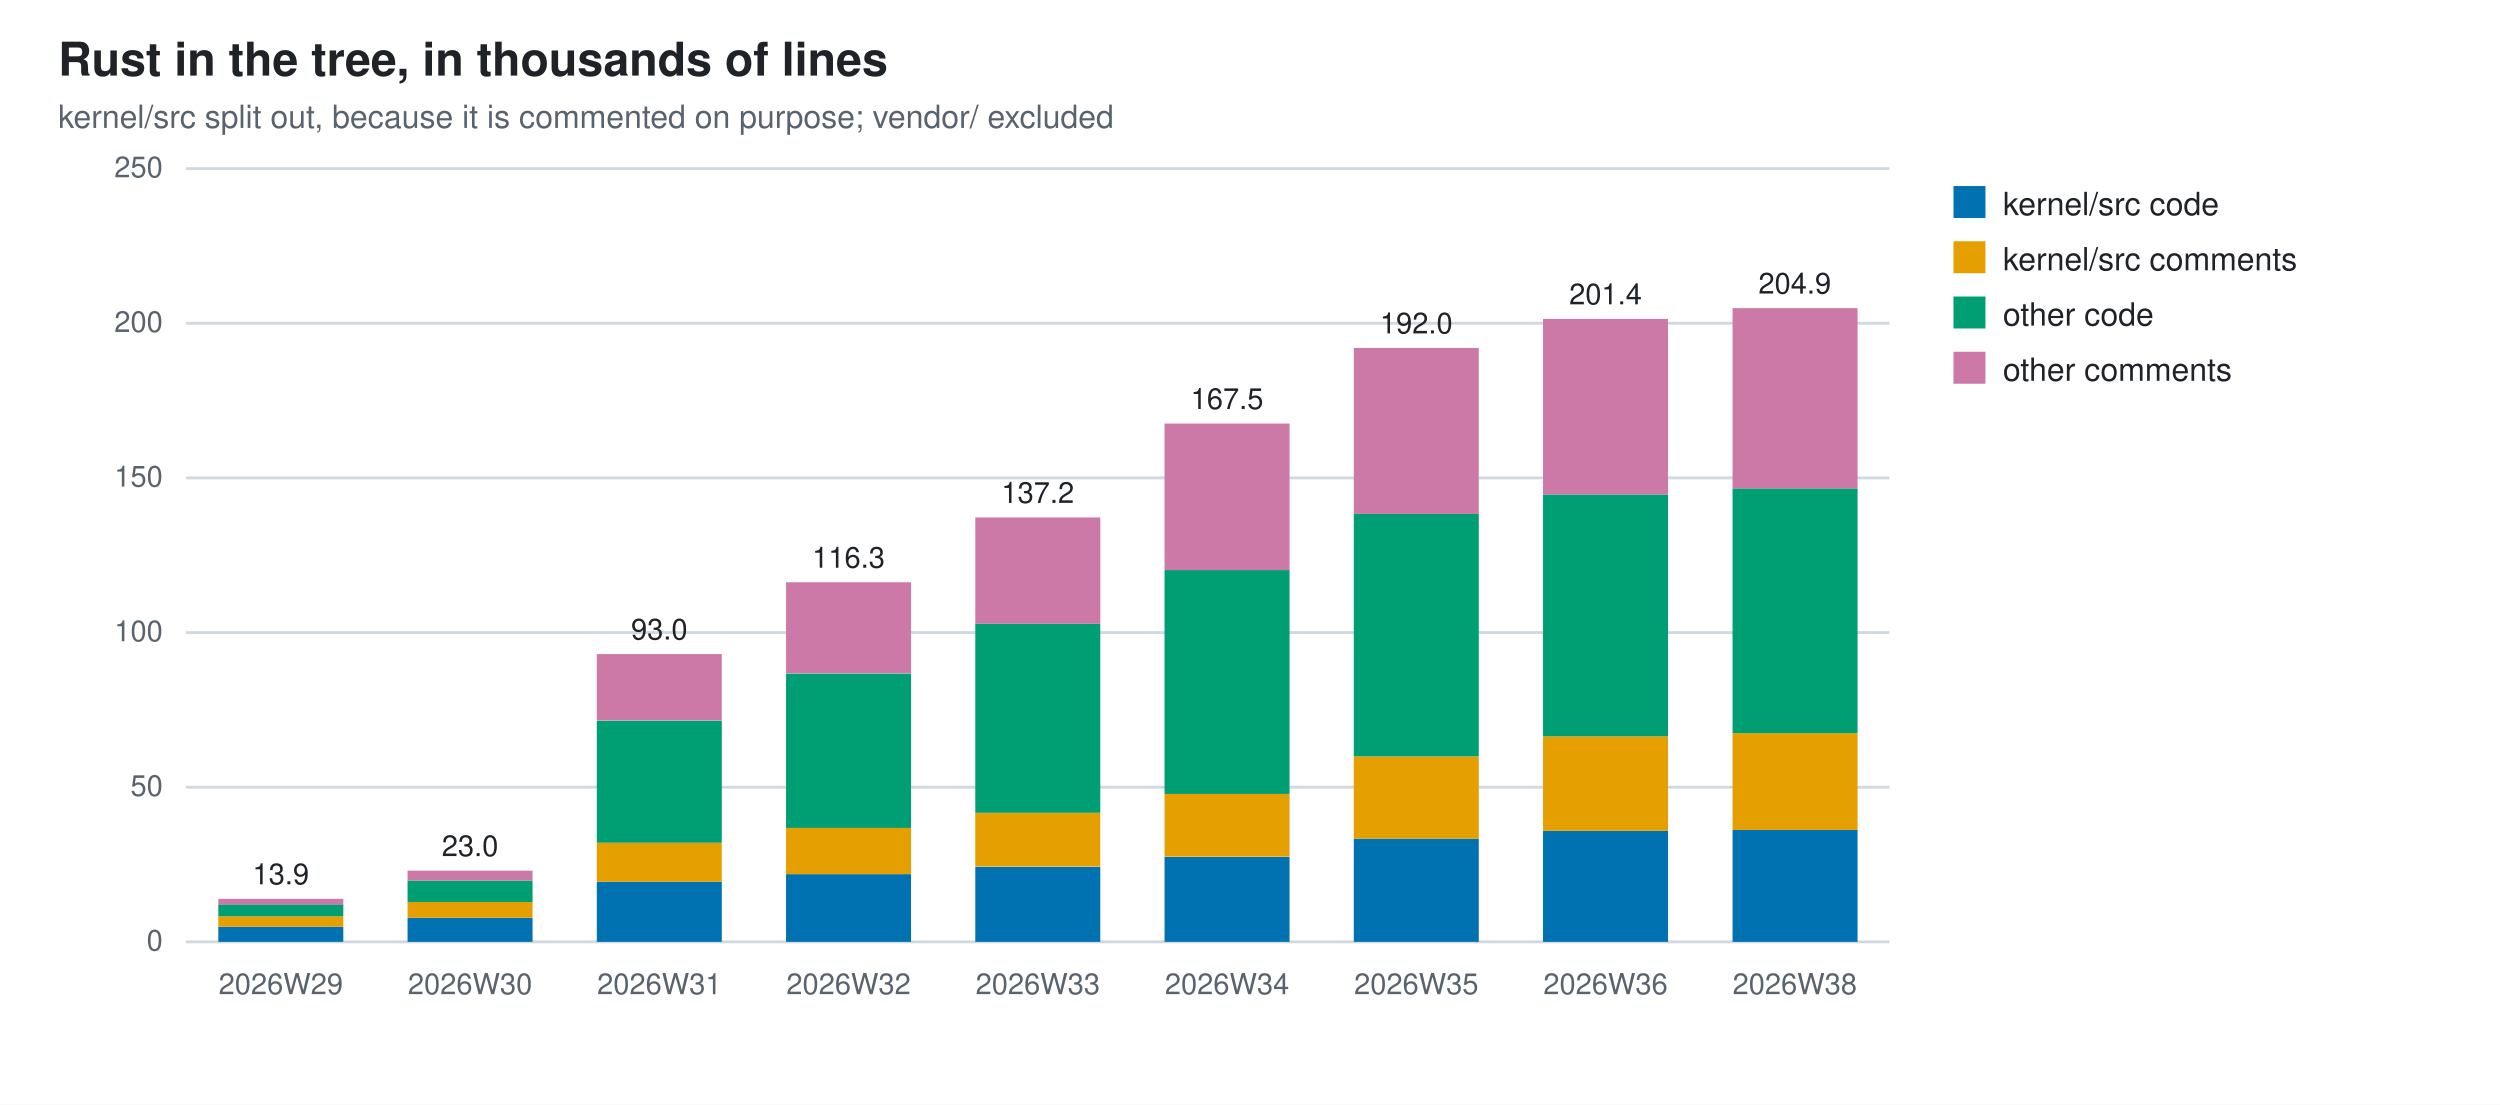
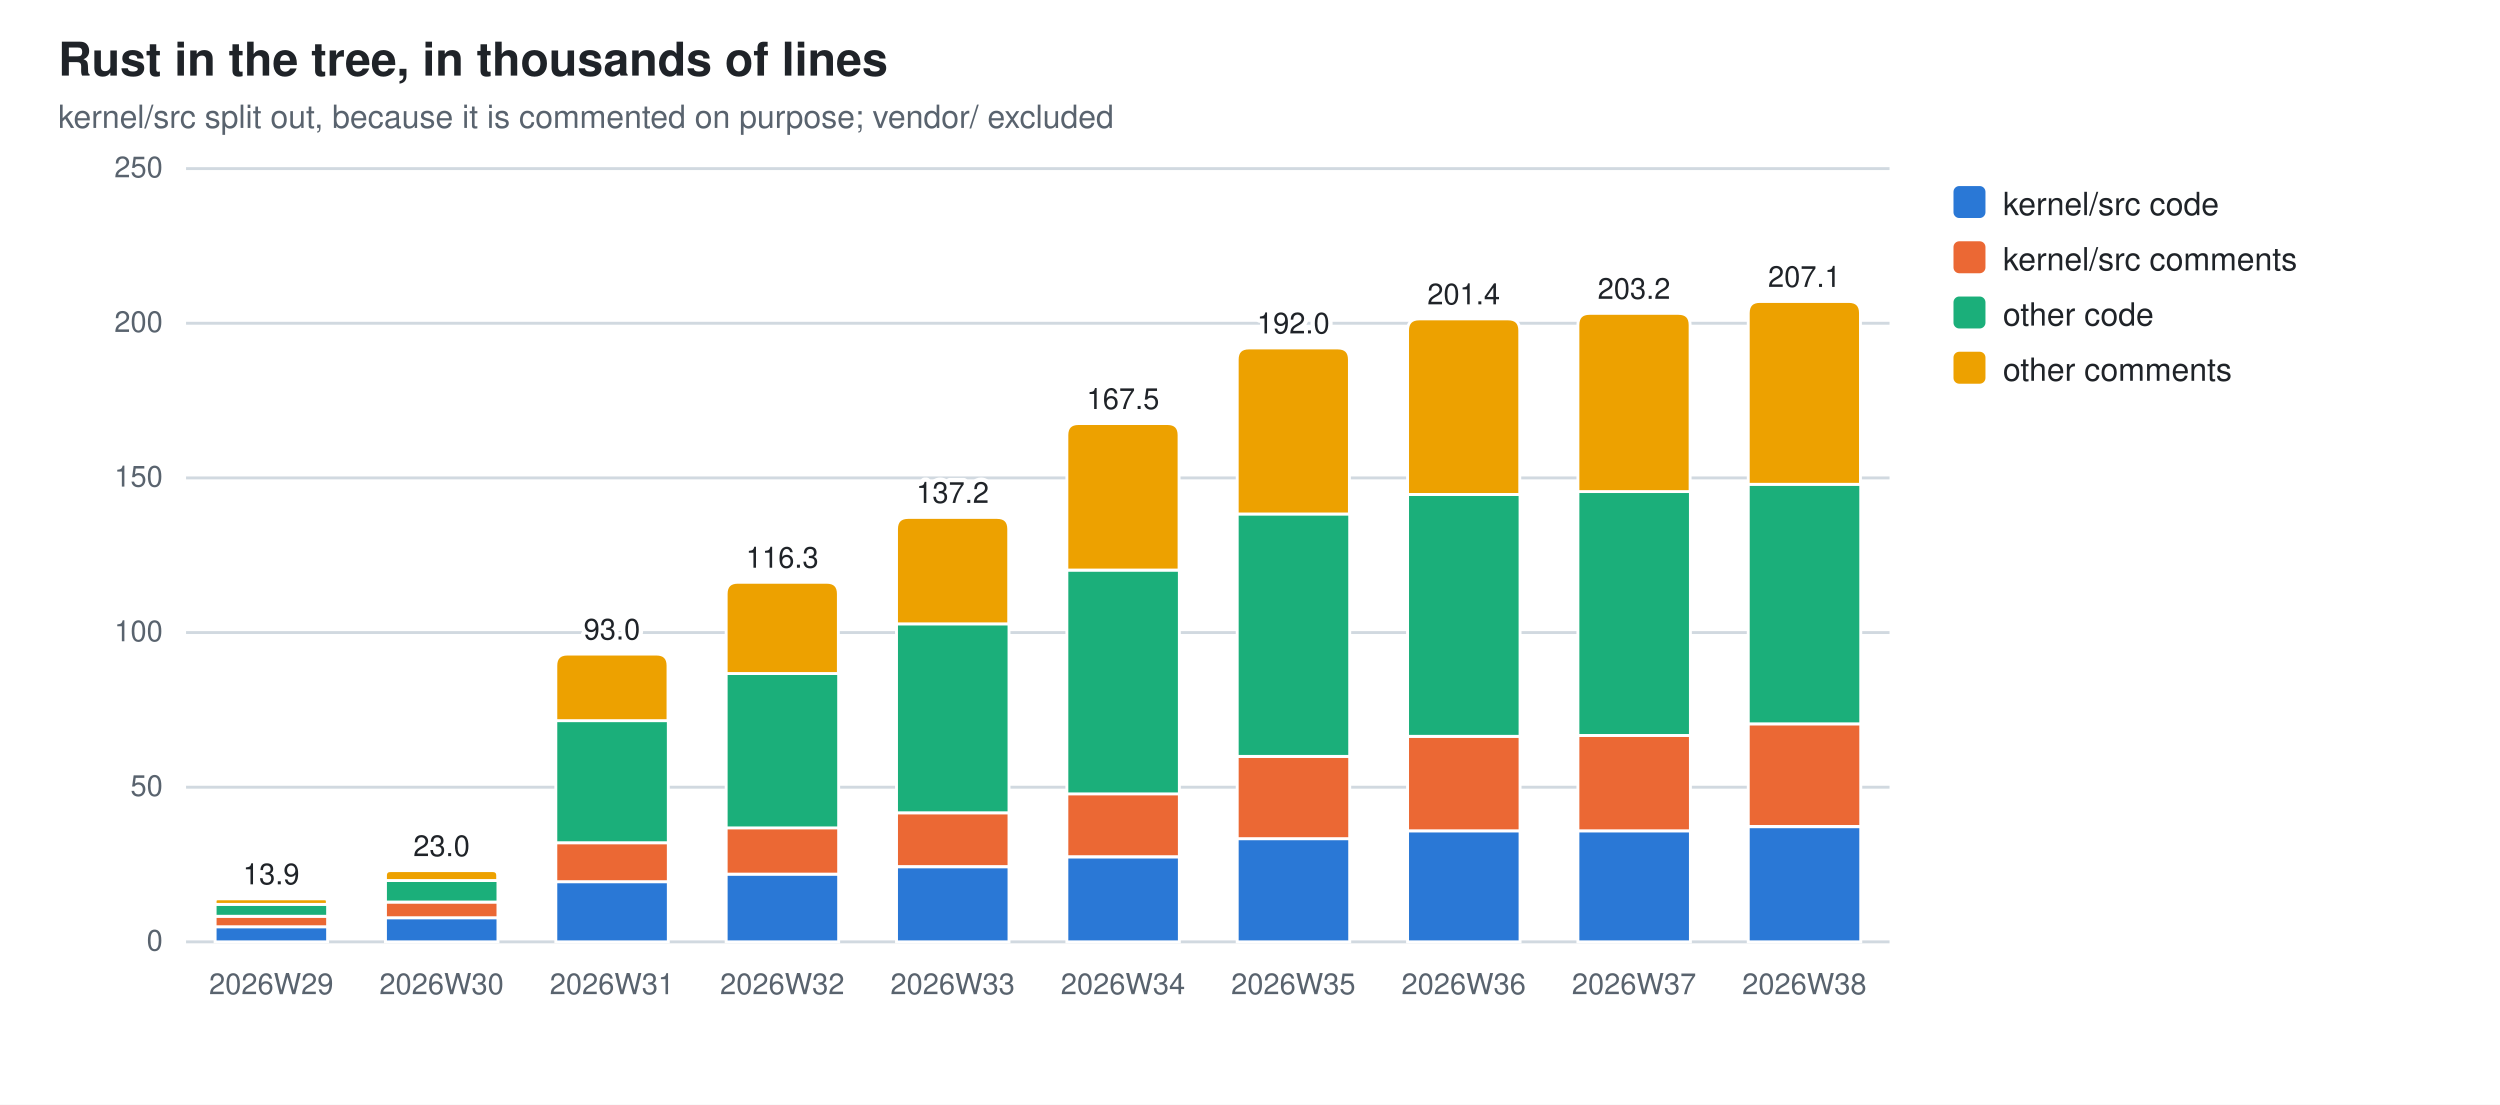
<svg xmlns="http://www.w3.org/2000/svg" width="860" height="380" viewBox="0 0 860 380" role="img" aria-label="Rust in the tree, in thousands of lines">
  <style>
  .bg{fill:#ffffff} .fg{fill:#1f2328} .mut{fill:#59636e} .grid{stroke:#d1d9e0}
+   .seg{stroke:#ffffff;stroke-width:1}
+   .val{paint-order:stroke;stroke:#ffffff;stroke-width:3px;stroke-linejoin:round}
+   .s0{fill:#2a78d6}  .s1{fill:#eb6834}  .s2{fill:#1baf7a}  .s3{fill:#eda100}  .s4{fill:#e87ba4}  .s5{fill:#008300}  .s6{fill:#4a3aa7}
  @media (prefers-color-scheme: dark){
-     .bg{fill:#0d1117} .fg{fill:#e6edf3} .mut{fill:#9198a1} .grid{stroke:#30363d}}
+     .bg{fill:#0d1117} .fg{fill:#e6edf3} .mut{fill:#9198a1} .grid{stroke:#30363d}
+     .seg{stroke:#0d1117} .val{stroke:#0d1117} .s0{fill:#3987e5} .s1{fill:#d95926} .s2{fill:#199e70} .s3{fill:#c98500} .s4{fill:#d55181} .s5{fill:#008300} .s6{fill:#9085e9}}
  text{font-family:-apple-system,BlinkMacSystemFont,"Segoe UI",Helvetica,Arial,sans-serif}
</style>
  <rect class="bg" width="860" height="380" />
  <text class="fg" x="20" y="26" font-size="16" font-weight="600">Rust in the tree, in thousands of lines</text>
  <text class="mut" x="20" y="44" font-size="11">kernel/src split out, because it is commented on purpose; vendor/ excluded</text>
  <line class="grid" x1="64" y1="324.0" x2="650.0" y2="324.0" stroke-width="1" />
  <text class="mut" x="56" y="327.0" font-size="10" text-anchor="end">0</text>
  <line class="grid" x1="64" y1="270.8" x2="650.0" y2="270.8" stroke-width="1" />
  <text class="mut" x="56" y="273.8" font-size="10" text-anchor="end">50</text>
  <line class="grid" x1="64" y1="217.6" x2="650.0" y2="217.6" stroke-width="1" />
  <text class="mut" x="56" y="220.6" font-size="10" text-anchor="end">100</text>
  <line class="grid" x1="64" y1="164.4" x2="650.0" y2="164.4" stroke-width="1" />
  <text class="mut" x="56" y="167.4" font-size="10" text-anchor="end">150</text>
  <line class="grid" x1="64" y1="111.2" x2="650.0" y2="111.2" stroke-width="1" />
  <text class="mut" x="56" y="114.2" font-size="10" text-anchor="end">200</text>
  <line class="grid" x1="64" y1="58.0" x2="650.0" y2="58.0" stroke-width="1" />
  <text class="mut" x="56" y="61.0" font-size="10" text-anchor="end">250</text>
-   <rect x="75.1" y="318.8" width="43.0" height="5.2" fill="#0072B2" />
-   <rect x="75.1" y="315.2" width="43.0" height="3.6" fill="#E69F00" />
-   <rect x="75.1" y="311.1" width="43.0" height="4.1" fill="#009E73" />
-   <rect x="75.1" y="309.2" width="43.0" height="2.0" fill="#CC79A7" />
-   <text class="mut" x="96.6" y="342" font-size="10" text-anchor="middle">2026W29</text>
-   <text class="fg" x="96.6" y="304.2" font-size="10" text-anchor="middle">13.9</text>
-   <rect x="140.2" y="315.7" width="43.0" height="8.3" fill="#0072B2" />
-   <rect x="140.2" y="310.3" width="43.0" height="5.4" fill="#E69F00" />
-   <rect x="140.2" y="302.9" width="43.0" height="7.4" fill="#009E73" />
-   <rect x="140.2" y="299.5" width="43.0" height="3.4" fill="#CC79A7" />
-   <text class="mut" x="161.7" y="342" font-size="10" text-anchor="middle">2026W30</text>
-   <text class="fg" x="161.7" y="294.5" font-size="10" text-anchor="middle">23.0</text>
-   <rect x="205.3" y="303.3" width="43.0" height="20.7" fill="#0072B2" />
-   <rect x="205.3" y="289.9" width="43.0" height="13.4" fill="#E69F00" />
-   <rect x="205.3" y="247.9" width="43.0" height="42.0" fill="#009E73" />
-   <rect x="205.3" y="225.0" width="43.0" height="22.8" fill="#CC79A7" />
-   <text class="mut" x="226.8" y="342" font-size="10" text-anchor="middle">2026W31</text>
-   <text class="fg" x="226.8" y="220.0" font-size="10" text-anchor="middle">93.0</text>
-   <rect x="270.4" y="300.7" width="43.0" height="23.3" fill="#0072B2" />
-   <rect x="270.4" y="284.7" width="43.0" height="16.0" fill="#E69F00" />
-   <rect x="270.4" y="231.7" width="43.0" height="53.1" fill="#009E73" />
-   <rect x="270.4" y="200.3" width="43.0" height="31.3" fill="#CC79A7" />
-   <text class="mut" x="291.9" y="342" font-size="10" text-anchor="middle">2026W32</text>
-   <text class="fg" x="291.9" y="195.3" font-size="10" text-anchor="middle">116.3</text>
-   <rect x="335.5" y="298.2" width="43.0" height="25.8" fill="#0072B2" />
-   <rect x="335.5" y="279.6" width="43.0" height="18.5" fill="#E69F00" />
-   <rect x="335.5" y="214.6" width="43.0" height="65.0" fill="#009E73" />
-   <rect x="335.5" y="178.0" width="43.0" height="36.6" fill="#CC79A7" />
-   <text class="mut" x="357.0" y="342" font-size="10" text-anchor="middle">2026W33</text>
-   <text class="fg" x="357.0" y="173.0" font-size="10" text-anchor="middle">137.2</text>
-   <rect x="400.6" y="294.8" width="43.0" height="29.2" fill="#0072B2" />
-   <rect x="400.6" y="273.0" width="43.0" height="21.7" fill="#E69F00" />
-   <rect x="400.6" y="196.1" width="43.0" height="77.0" fill="#009E73" />
-   <rect x="400.6" y="145.7" width="43.0" height="50.4" fill="#CC79A7" />
-   <text class="mut" x="422.1" y="342" font-size="10" text-anchor="middle">2026W34</text>
-   <text class="fg" x="422.1" y="140.7" font-size="10" text-anchor="middle">167.5</text>
-   <rect x="465.7" y="288.5" width="43.0" height="35.5" fill="#0072B2" />
-   <rect x="465.7" y="260.2" width="43.0" height="28.3" fill="#E69F00" />
-   <rect x="465.7" y="176.8" width="43.0" height="83.4" fill="#009E73" />
-   <rect x="465.7" y="119.7" width="43.0" height="57.1" fill="#CC79A7" />
-   <text class="mut" x="487.2" y="342" font-size="10" text-anchor="middle">2026W35</text>
-   <text class="fg" x="487.2" y="114.7" font-size="10" text-anchor="middle">192.0</text>
-   <rect x="530.8" y="285.8" width="43.0" height="38.2" fill="#0072B2" />
-   <rect x="530.8" y="253.3" width="43.0" height="32.5" fill="#E69F00" />
-   <rect x="530.8" y="170.1" width="43.0" height="83.2" fill="#009E73" />
-   <rect x="530.8" y="109.7" width="43.0" height="60.4" fill="#CC79A7" />
-   <text class="mut" x="552.3" y="342" font-size="10" text-anchor="middle">2026W36</text>
-   <text class="fg" x="552.3" y="104.7" font-size="10" text-anchor="middle">201.4</text>
-   <rect x="596.0" y="285.5" width="43.0" height="38.5" fill="#0072B2" />
-   <rect x="596.0" y="252.2" width="43.0" height="33.3" fill="#E69F00" />
-   <rect x="596.0" y="168.0" width="43.0" height="84.2" fill="#009E73" />
-   <rect x="596.0" y="106.0" width="43.0" height="62.0" fill="#CC79A7" />
-   <text class="mut" x="617.4" y="342" font-size="10" text-anchor="middle">2026W38</text>
-   <text class="fg" x="617.4" y="101.0" font-size="10" text-anchor="middle">204.9</text>
-   <rect x="672" y="64" width="11" height="11" fill="#0072B2" />
-   <text class="fg" x="689" y="74" font-size="11">kernel/src code</text>
-   <rect x="672" y="83" width="11" height="11" fill="#E69F00" />
-   <text class="fg" x="689" y="93" font-size="11">kernel/src comments</text>
-   <rect x="672" y="102" width="11" height="11" fill="#009E73" />
-   <text class="fg" x="689" y="112" font-size="11">other code</text>
-   <rect x="672" y="121" width="11" height="11" fill="#CC79A7" />
-   <text class="fg" x="689" y="131" font-size="11">other comments</text>
+   <rect class="seg s0" x="74.0" y="318.8" width="38.7" height="5.2" />
+   <rect class="seg s1" x="74.0" y="315.2" width="38.7" height="3.6" />
+   <rect class="seg s2" x="74.0" y="311.1" width="38.7" height="4.1" />
+   <path class="seg s3" d="M74.0,311.1 V310.1 Q74.0,309.2 74.9,309.2 H111.7 Q112.6,309.2 112.6,310.1 V311.1 Z" />
+   <text class="mut" x="93.3" y="342" font-size="10" text-anchor="middle">2026W29</text>
+   <text class="fg val" x="93.3" y="304.2" font-size="10" text-anchor="middle">13.9</text>
+   <rect class="seg s0" x="132.6" y="315.7" width="38.7" height="8.3" />
+   <rect class="seg s1" x="132.6" y="310.3" width="38.7" height="5.4" />
+   <rect class="seg s2" x="132.6" y="302.9" width="38.7" height="7.4" />
+   <path class="seg s3" d="M132.6,302.9 V301.2 Q132.6,299.5 134.3,299.5 H169.5 Q171.2,299.5 171.2,301.2 V302.9 Z" />
+   <text class="mut" x="151.9" y="342" font-size="10" text-anchor="middle">2026W30</text>
+   <text class="fg val" x="151.9" y="294.5" font-size="10" text-anchor="middle">23.0</text>
+   <rect class="seg s0" x="191.2" y="303.3" width="38.7" height="20.7" />
+   <rect class="seg s1" x="191.2" y="289.9" width="38.7" height="13.4" />
+   <rect class="seg s2" x="191.2" y="247.9" width="38.7" height="42.0" />
+   <path class="seg s3" d="M191.2,247.9 V229.0 Q191.2,225.0 195.2,225.0 H225.8 Q229.8,225.0 229.8,229.0 V247.9 Z" />
+   <text class="mut" x="210.5" y="342" font-size="10" text-anchor="middle">2026W31</text>
+   <text class="fg val" x="210.5" y="220.0" font-size="10" text-anchor="middle">93.0</text>
+   <rect class="seg s0" x="249.8" y="300.7" width="38.7" height="23.3" />
+   <rect class="seg s1" x="249.8" y="284.7" width="38.7" height="16.0" />
+   <rect class="seg s2" x="249.8" y="231.7" width="38.7" height="53.1" />
+   <path class="seg s3" d="M249.8,231.7 V204.3 Q249.8,200.3 253.8,200.3 H284.4 Q288.4,200.3 288.4,204.3 V231.7 Z" />
+   <text class="mut" x="269.1" y="342" font-size="10" text-anchor="middle">2026W32</text>
+   <text class="fg val" x="269.1" y="195.3" font-size="10" text-anchor="middle">116.3</text>
+   <rect class="seg s0" x="308.4" y="298.2" width="38.7" height="25.8" />
+   <rect class="seg s1" x="308.4" y="279.6" width="38.7" height="18.5" />
+   <rect class="seg s2" x="308.4" y="214.6" width="38.7" height="65.0" />
+   <path class="seg s3" d="M308.4,214.6 V182.0 Q308.4,178.0 312.4,178.0 H343.0 Q347.0,178.0 347.0,182.0 V214.6 Z" />
+   <text class="mut" x="327.7" y="342" font-size="10" text-anchor="middle">2026W33</text>
+   <text class="fg val" x="327.7" y="173.0" font-size="10" text-anchor="middle">137.2</text>
+   <rect class="seg s0" x="367.0" y="294.8" width="38.7" height="29.2" />
+   <rect class="seg s1" x="367.0" y="273.0" width="38.7" height="21.7" />
+   <rect class="seg s2" x="367.0" y="196.1" width="38.7" height="77.0" />
+   <path class="seg s3" d="M367.0,196.1 V149.7 Q367.0,145.7 371.0,145.7 H401.6 Q405.6,145.7 405.6,149.7 V196.1 Z" />
+   <text class="mut" x="386.3" y="342" font-size="10" text-anchor="middle">2026W34</text>
+   <text class="fg val" x="386.3" y="140.7" font-size="10" text-anchor="middle">167.5</text>
+   <rect class="seg s0" x="425.6" y="288.5" width="38.7" height="35.5" />
+   <rect class="seg s1" x="425.6" y="260.2" width="38.7" height="28.3" />
+   <rect class="seg s2" x="425.6" y="176.8" width="38.7" height="83.4" />
+   <path class="seg s3" d="M425.6,176.8 V123.7 Q425.6,119.7 429.6,119.7 H460.2 Q464.2,119.7 464.2,123.7 V176.8 Z" />
+   <text class="mut" x="444.9" y="342" font-size="10" text-anchor="middle">2026W35</text>
+   <text class="fg val" x="444.9" y="114.7" font-size="10" text-anchor="middle">192.0</text>
+   <rect class="seg s0" x="484.2" y="285.8" width="38.7" height="38.2" />
+   <rect class="seg s1" x="484.2" y="253.3" width="38.7" height="32.5" />
+   <rect class="seg s2" x="484.2" y="170.1" width="38.7" height="83.2" />
+   <path class="seg s3" d="M484.2,170.1 V113.7 Q484.2,109.7 488.2,109.7 H518.8 Q522.8,109.7 522.8,113.7 V170.1 Z" />
+   <text class="mut" x="503.5" y="342" font-size="10" text-anchor="middle">2026W36</text>
+   <text class="fg val" x="503.5" y="104.7" font-size="10" text-anchor="middle">201.4</text>
+   <rect class="seg s0" x="542.8" y="285.8" width="38.7" height="38.2" />
+   <rect class="seg s1" x="542.8" y="253.0" width="38.7" height="32.8" />
+   <rect class="seg s2" x="542.8" y="169.1" width="38.7" height="83.9" />
+   <path class="seg s3" d="M542.8,169.1 V111.8 Q542.8,107.8 546.8,107.8 H577.4 Q581.4,107.8 581.4,111.8 V169.1 Z" />
+   <text class="mut" x="562.1" y="342" font-size="10" text-anchor="middle">2026W37</text>
+   <text class="fg val" x="562.1" y="102.8" font-size="10" text-anchor="middle">203.2</text>
+   <rect class="seg s0" x="601.4" y="284.4" width="38.7" height="39.6" />
+   <rect class="seg s1" x="601.4" y="249.0" width="38.7" height="35.3" />
+   <rect class="seg s2" x="601.4" y="166.6" width="38.7" height="82.4" />
+   <path class="seg s3" d="M601.4,166.6 V107.7 Q601.4,103.7 605.4,103.7 H636.0 Q640.0,103.7 640.0,107.7 V166.6 Z" />
+   <text class="mut" x="620.7" y="342" font-size="10" text-anchor="middle">2026W38</text>
+   <text class="fg val" x="620.7" y="98.7" font-size="10" text-anchor="middle">207.1</text>
+   <rect class="s0" x="672" y="64" width="11" height="11" rx="2" />
+   <text class="fg" y="74" font-size="11">
+     <tspan x="689" dy="0">kernel/src code</tspan>
+   </text>
+   <rect class="s1" x="672" y="83" width="11" height="11" rx="2" />
+   <text class="fg" y="93" font-size="11">
+     <tspan x="689" dy="0">kernel/src comments</tspan>
+   </text>
+   <rect class="s2" x="672" y="102" width="11" height="11" rx="2" />
+   <text class="fg" y="112" font-size="11">
+     <tspan x="689" dy="0">other code</tspan>
+   </text>
+   <rect class="s3" x="672" y="121" width="11" height="11" rx="2" />
+   <text class="fg" y="131" font-size="11">
+     <tspan x="689" dy="0">other comments</tspan>
+   </text>
</svg>
